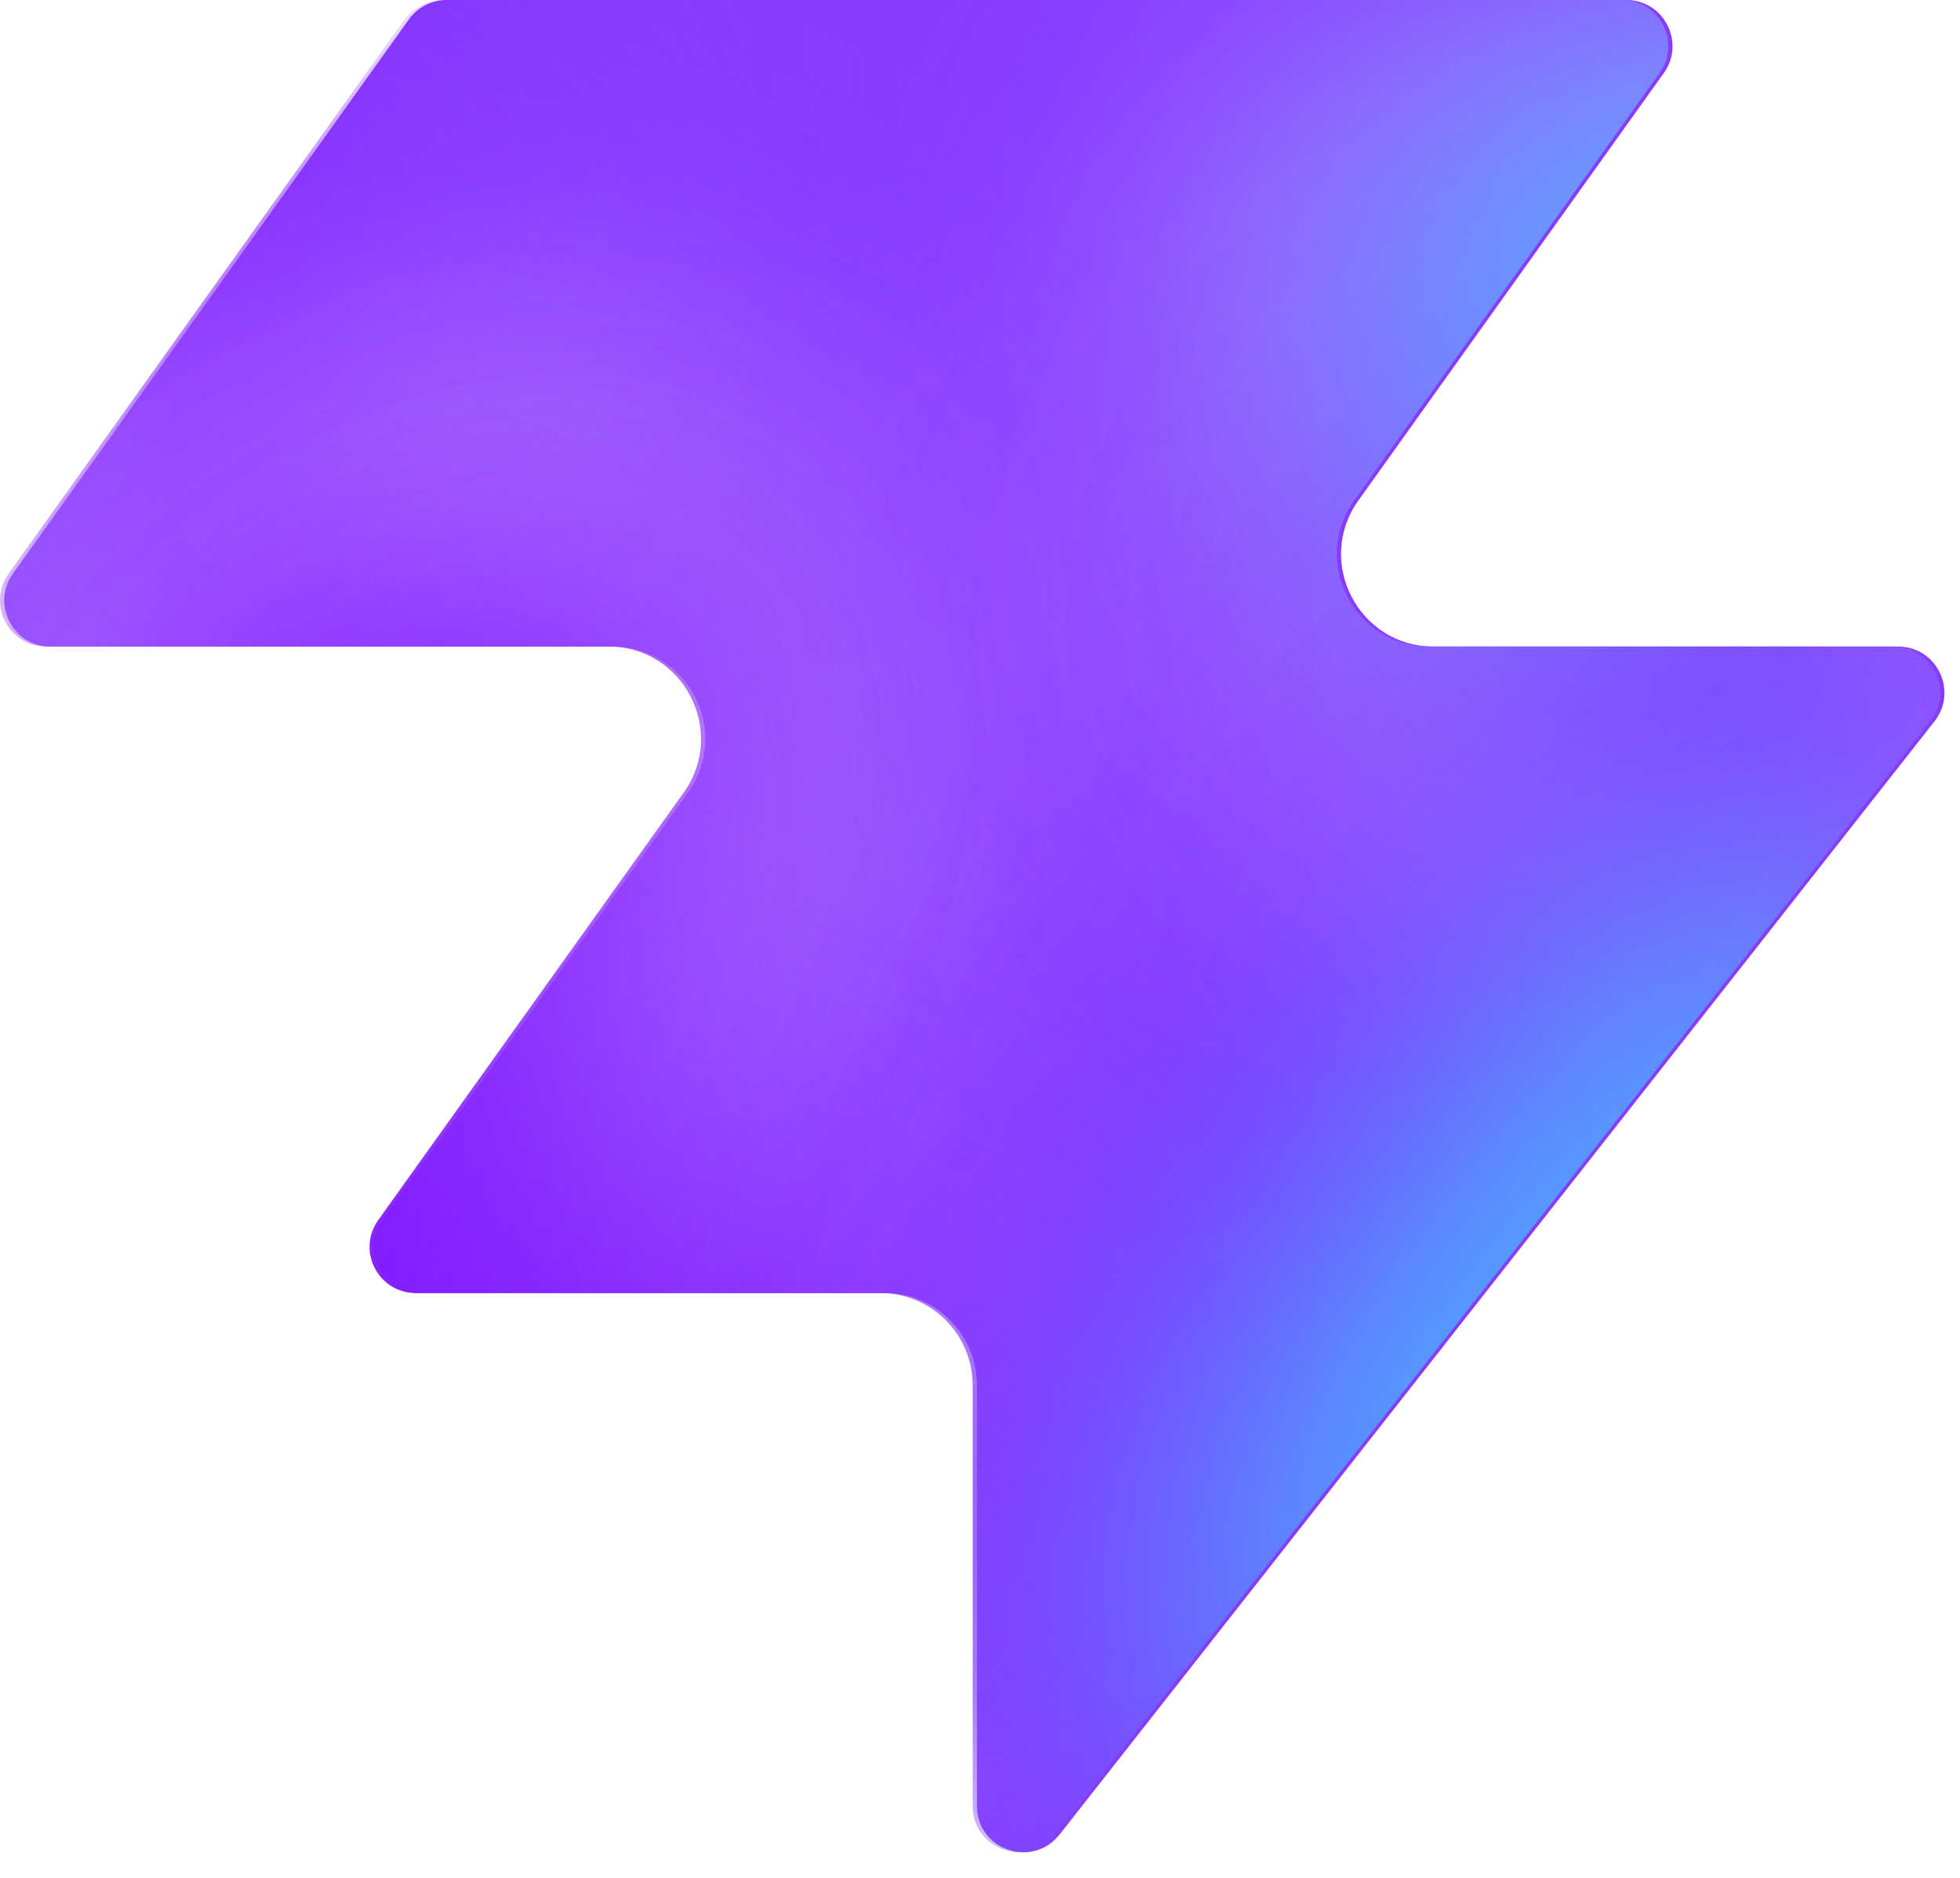
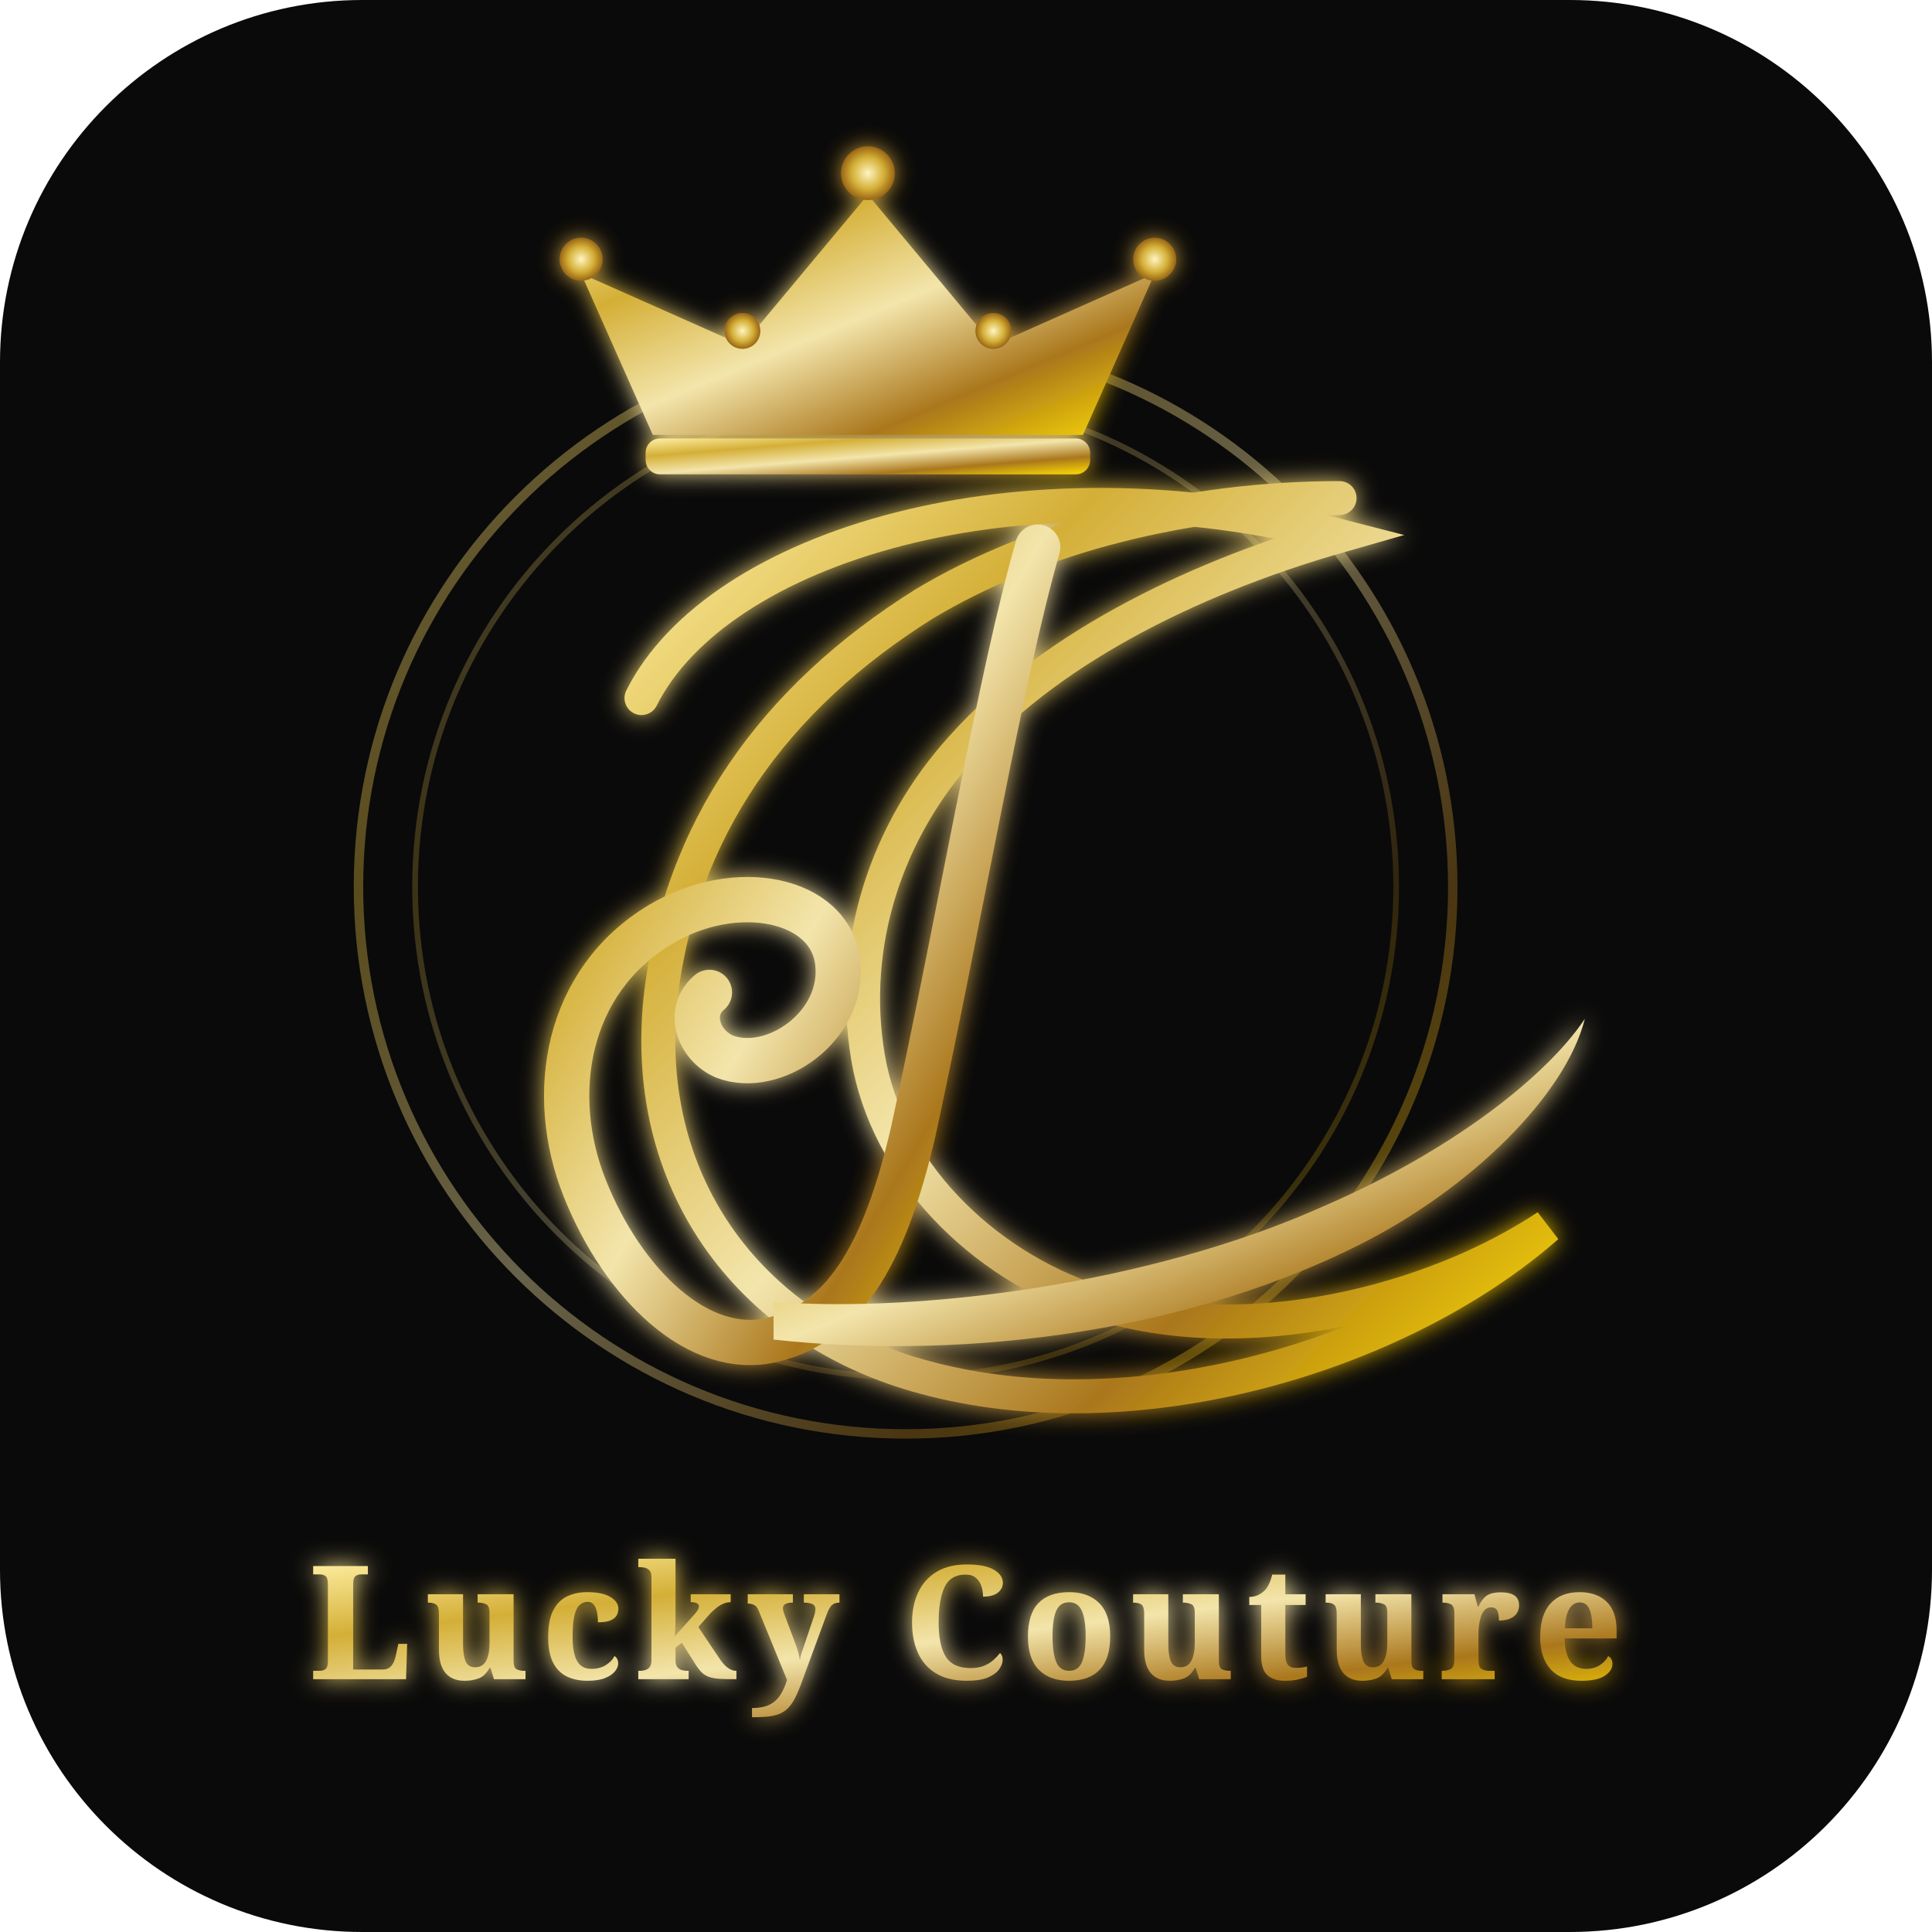
- <svg xmlns="http://www.w3.org/2000/svg" width="48" height="46" fill="none" viewBox="0 0 48 46">
-   <path fill="#863bff" d="M25.946 44.938c-.664.845-2.021.375-2.021-.698V33.937a2.26 2.26 0 0 0-2.262-2.262H10.287c-.92 0-1.456-1.04-.92-1.788l7.48-10.471c1.07-1.497 0-3.578-1.842-3.578H1.237c-.92 0-1.456-1.04-.92-1.788L10.013.474c.214-.297.556-.474.92-.474h28.894c.92 0 1.456 1.04.92 1.788l-7.48 10.471c-1.07 1.498 0 3.579 1.842 3.579h11.377c.943 0 1.473 1.088.89 1.83L25.947 44.94z" style="fill:#863bff;fill:color(display-p3 .525 .23 1);fill-opacity:1" />
-   <mask id="a" width="48" height="46" x="0" y="0" maskUnits="userSpaceOnUse" style="mask-type:alpha">
-     <path fill="#000" d="M25.842 44.938c-.664.844-2.021.375-2.021-.698V33.937a2.26 2.26 0 0 0-2.262-2.262H10.183c-.92 0-1.456-1.04-.92-1.788l7.48-10.471c1.07-1.498 0-3.579-1.842-3.579H1.133c-.92 0-1.456-1.04-.92-1.787L9.91.473c.214-.297.556-.474.92-.474h28.894c.92 0 1.456 1.04.92 1.788l-7.48 10.471c-1.07 1.498 0 3.578 1.842 3.578h11.377c.943 0 1.473 1.088.89 1.832L25.843 44.94z" style="fill:#000;fill-opacity:1" />
-   </mask>
-   <g mask="url(#a)">
-     <g filter="url(#b)">
-       <ellipse cx="5.508" cy="14.704" fill="#ede6ff" rx="5.508" ry="14.704" style="fill:#ede6ff;fill:color(display-p3 .927 .903 1);fill-opacity:1" transform="matrix(.00324 1 1 -.00324 -4.47 31.516)" />
-     </g>
-     <g filter="url(#c)">
-       <ellipse cx="10.399" cy="29.851" fill="#ede6ff" rx="10.399" ry="29.851" style="fill:#ede6ff;fill:color(display-p3 .927 .903 1);fill-opacity:1" transform="matrix(.00324 1 1 -.00324 -39.328 7.883)" />
-     </g>
-     <g filter="url(#d)">
-       <ellipse cx="5.508" cy="30.487" fill="#7e14ff" rx="5.508" ry="30.487" style="fill:#7e14ff;fill:color(display-p3 .492 .077 1);fill-opacity:1" transform="rotate(89.814 -25.913 -14.639)scale(1 -1)" />
-     </g>
-     <g filter="url(#e)">
-       <ellipse cx="5.508" cy="30.599" fill="#7e14ff" rx="5.508" ry="30.599" style="fill:#7e14ff;fill:color(display-p3 .492 .077 1);fill-opacity:1" transform="rotate(89.814 -32.644 -3.334)scale(1 -1)" />
-     </g>
-     <g filter="url(#f)">
-       <ellipse cx="5.508" cy="30.599" fill="#7e14ff" rx="5.508" ry="30.599" style="fill:#7e14ff;fill:color(display-p3 .492 .077 1);fill-opacity:1" transform="matrix(.00324 1 1 -.00324 -34.34 30.47)" />
-     </g>
-     <g filter="url(#g)">
-       <ellipse cx="14.072" cy="22.078" fill="#ede6ff" rx="14.072" ry="22.078" style="fill:#ede6ff;fill:color(display-p3 .927 .903 1);fill-opacity:1" transform="rotate(93.35 24.506 48.493)scale(-1 1)" />
-     </g>
-     <g filter="url(#h)">
-       <ellipse cx="3.47" cy="21.501" fill="#7e14ff" rx="3.47" ry="21.501" style="fill:#7e14ff;fill:color(display-p3 .492 .077 1);fill-opacity:1" transform="rotate(89.009 28.708 47.59)scale(-1 1)" />
-     </g>
-     <g filter="url(#i)">
-       <ellipse cx="3.47" cy="21.501" fill="#7e14ff" rx="3.47" ry="21.501" style="fill:#7e14ff;fill:color(display-p3 .492 .077 1);fill-opacity:1" transform="rotate(89.009 28.708 47.59)scale(-1 1)" />
-     </g>
-     <g filter="url(#j)">
-       <ellipse cx=".387" cy="8.972" fill="#7e14ff" rx="4.407" ry="29.108" style="fill:#7e14ff;fill:color(display-p3 .492 .077 1);fill-opacity:1" transform="rotate(39.51 .387 8.972)" />
-     </g>
-     <g filter="url(#k)">
-       <ellipse cx="47.523" cy="-6.092" fill="#7e14ff" rx="4.407" ry="29.108" style="fill:#7e14ff;fill:color(display-p3 .492 .077 1);fill-opacity:1" transform="rotate(37.892 47.523 -6.092)" />
-     </g>
-     <g filter="url(#l)">
-       <ellipse cx="41.412" cy="6.333" fill="#47bfff" rx="5.971" ry="9.665" style="fill:#47bfff;fill:color(display-p3 .28 .748 1);fill-opacity:1" transform="rotate(37.892 41.412 6.333)" />
-     </g>
-     <g filter="url(#m)">
-       <ellipse cx="-1.879" cy="38.332" fill="#7e14ff" rx="4.407" ry="29.108" style="fill:#7e14ff;fill:color(display-p3 .492 .077 1);fill-opacity:1" transform="rotate(37.892 -1.88 38.332)" />
-     </g>
-     <g filter="url(#n)">
-       <ellipse cx="-1.879" cy="38.332" fill="#7e14ff" rx="4.407" ry="29.108" style="fill:#7e14ff;fill:color(display-p3 .492 .077 1);fill-opacity:1" transform="rotate(37.892 -1.88 38.332)" />
-     </g>
-     <g filter="url(#o)">
-       <ellipse cx="35.651" cy="29.907" fill="#7e14ff" rx="4.407" ry="29.108" style="fill:#7e14ff;fill:color(display-p3 .492 .077 1);fill-opacity:1" transform="rotate(37.892 35.651 29.907)" />
-     </g>
-     <g filter="url(#p)">
-       <ellipse cx="38.418" cy="32.4" fill="#47bfff" rx="5.971" ry="15.297" style="fill:#47bfff;fill:color(display-p3 .28 .748 1);fill-opacity:1" transform="rotate(37.892 38.418 32.4)" />
-     </g>
-   </g>
+ <svg xmlns="http://www.w3.org/2000/svg" viewBox="0 0 512 512" width="512" height="512">
  <defs>
-     <filter id="b" width="60.045" height="41.654" x="-19.77" y="16.149" color-interpolation-filters="sRGB" filterUnits="userSpaceOnUse">
-       <feFlood flood-opacity="0" result="BackgroundImageFix" />
-       <feBlend in="SourceGraphic" in2="BackgroundImageFix" result="shape" />
-       <feGaussianBlur result="effect1_foregroundBlur_2002_17158" stdDeviation="7.659" />
-     </filter>
-     <filter id="c" width="90.34" height="51.437" x="-54.613" y="-7.533" color-interpolation-filters="sRGB" filterUnits="userSpaceOnUse">
-       <feFlood flood-opacity="0" result="BackgroundImageFix" />
-       <feBlend in="SourceGraphic" in2="BackgroundImageFix" result="shape" />
-       <feGaussianBlur result="effect1_foregroundBlur_2002_17158" stdDeviation="7.659" />
-     </filter>
-     <filter id="d" width="79.355" height="29.4" x="-49.64" y="2.03" color-interpolation-filters="sRGB" filterUnits="userSpaceOnUse">
-       <feFlood flood-opacity="0" result="BackgroundImageFix" />
-       <feBlend in="SourceGraphic" in2="BackgroundImageFix" result="shape" />
-       <feGaussianBlur result="effect1_foregroundBlur_2002_17158" stdDeviation="4.596" />
-     </filter>
-     <filter id="e" width="79.579" height="29.4" x="-45.045" y="20.029" color-interpolation-filters="sRGB" filterUnits="userSpaceOnUse">
-       <feFlood flood-opacity="0" result="BackgroundImageFix" />
-       <feBlend in="SourceGraphic" in2="BackgroundImageFix" result="shape" />
-       <feGaussianBlur result="effect1_foregroundBlur_2002_17158" stdDeviation="4.596" />
-     </filter>
-     <filter id="f" width="79.579" height="29.4" x="-43.513" y="21.178" color-interpolation-filters="sRGB" filterUnits="userSpaceOnUse">
-       <feFlood flood-opacity="0" result="BackgroundImageFix" />
-       <feBlend in="SourceGraphic" in2="BackgroundImageFix" result="shape" />
-       <feGaussianBlur result="effect1_foregroundBlur_2002_17158" stdDeviation="4.596" />
-     </filter>
-     <filter id="g" width="74.749" height="58.852" x="15.756" y="-17.901" color-interpolation-filters="sRGB" filterUnits="userSpaceOnUse">
-       <feFlood flood-opacity="0" result="BackgroundImageFix" />
-       <feBlend in="SourceGraphic" in2="BackgroundImageFix" result="shape" />
-       <feGaussianBlur result="effect1_foregroundBlur_2002_17158" stdDeviation="7.659" />
-     </filter>
-     <filter id="h" width="61.377" height="25.362" x="23.548" y="2.284" color-interpolation-filters="sRGB" filterUnits="userSpaceOnUse">
-       <feFlood flood-opacity="0" result="BackgroundImageFix" />
-       <feBlend in="SourceGraphic" in2="BackgroundImageFix" result="shape" />
-       <feGaussianBlur result="effect1_foregroundBlur_2002_17158" stdDeviation="4.596" />
-     </filter>
-     <filter id="i" width="61.377" height="25.362" x="23.548" y="2.284" color-interpolation-filters="sRGB" filterUnits="userSpaceOnUse">
-       <feFlood flood-opacity="0" result="BackgroundImageFix" />
-       <feBlend in="SourceGraphic" in2="BackgroundImageFix" result="shape" />
-       <feGaussianBlur result="effect1_foregroundBlur_2002_17158" stdDeviation="4.596" />
-     </filter>
-     <filter id="j" width="56.045" height="63.649" x="-27.636" y="-22.853" color-interpolation-filters="sRGB" filterUnits="userSpaceOnUse">
-       <feFlood flood-opacity="0" result="BackgroundImageFix" />
-       <feBlend in="SourceGraphic" in2="BackgroundImageFix" result="shape" />
-       <feGaussianBlur result="effect1_foregroundBlur_2002_17158" stdDeviation="4.596" />
-     </filter>
-     <filter id="k" width="54.814" height="64.646" x="20.116" y="-38.415" color-interpolation-filters="sRGB" filterUnits="userSpaceOnUse">
-       <feFlood flood-opacity="0" result="BackgroundImageFix" />
-       <feBlend in="SourceGraphic" in2="BackgroundImageFix" result="shape" />
-       <feGaussianBlur result="effect1_foregroundBlur_2002_17158" stdDeviation="4.596" />
-     </filter>
-     <filter id="l" width="33.541" height="35.313" x="24.641" y="-11.323" color-interpolation-filters="sRGB" filterUnits="userSpaceOnUse">
-       <feFlood flood-opacity="0" result="BackgroundImageFix" />
-       <feBlend in="SourceGraphic" in2="BackgroundImageFix" result="shape" />
-       <feGaussianBlur result="effect1_foregroundBlur_2002_17158" stdDeviation="4.596" />
-     </filter>
-     <filter id="m" width="54.814" height="64.646" x="-29.286" y="6.009" color-interpolation-filters="sRGB" filterUnits="userSpaceOnUse">
-       <feFlood flood-opacity="0" result="BackgroundImageFix" />
-       <feBlend in="SourceGraphic" in2="BackgroundImageFix" result="shape" />
-       <feGaussianBlur result="effect1_foregroundBlur_2002_17158" stdDeviation="4.596" />
-     </filter>
-     <filter id="n" width="54.814" height="64.646" x="-29.286" y="6.009" color-interpolation-filters="sRGB" filterUnits="userSpaceOnUse">
-       <feFlood flood-opacity="0" result="BackgroundImageFix" />
-       <feBlend in="SourceGraphic" in2="BackgroundImageFix" result="shape" />
-       <feGaussianBlur result="effect1_foregroundBlur_2002_17158" stdDeviation="4.596" />
-     </filter>
-     <filter id="o" width="54.814" height="64.646" x="8.244" y="-2.416" color-interpolation-filters="sRGB" filterUnits="userSpaceOnUse">
-       <feFlood flood-opacity="0" result="BackgroundImageFix" />
-       <feBlend in="SourceGraphic" in2="BackgroundImageFix" result="shape" />
-       <feGaussianBlur result="effect1_foregroundBlur_2002_17158" stdDeviation="4.596" />
-     </filter>
-     <filter id="p" width="39.409" height="43.623" x="18.713" y="10.588" color-interpolation-filters="sRGB" filterUnits="userSpaceOnUse">
-       <feFlood flood-opacity="0" result="BackgroundImageFix" />
-       <feBlend in="SourceGraphic" in2="BackgroundImageFix" result="shape" />
-       <feGaussianBlur result="effect1_foregroundBlur_2002_17158" stdDeviation="4.596" />
+     <linearGradient id="goldGrad" x1="0%" y1="0%" x2="100%" y2="100%">
+       <stop offset="0%" stop-color="#FFF0A5" />
+       <stop offset="25%" stop-color="#D4AF37" />
+       <stop offset="50%" stop-color="#F3E5AB" />
+       <stop offset="75%" stop-color="#AA771C" />
+       <stop offset="100%" stop-color="#FFDF00" />
+     </linearGradient>
+     <radialGradient id="goldRadial" cx="50%" cy="50%" r="50%">
+       <stop offset="0%" stop-color="#FFF5C0" />
+       <stop offset="60%" stop-color="#D4AF37" />
+       <stop offset="100%" stop-color="#996515" />
+     </radialGradient>
+     <filter id="goldGlow" x="-20%" y="-20%" width="140%" height="140%">
+       <feGaussianBlur stdDeviation="3" result="blur" />
+       <feComposite in="SourceGraphic" in2="blur" operator="over" />
    </filter>
  </defs>
+   <rect width="512" height="512" rx="96" fill="#0a0a0a" />
+   <circle cx="240" cy="235" r="145" fill="none" stroke="url(#goldGrad)" stroke-width="2.5" opacity="0.4" />
+   <circle cx="240" cy="235" r="130" fill="none" stroke="url(#goldGrad)" stroke-width="1.5" opacity="0.25" />
+   <g transform="translate(230, 82) scale(0.95)" filter="url(#goldGlow)">
+     <path d="M-60,35 L-80,-10 L-35,10 L0,-32 L35,10 L80,-10 L60,35 Z" fill="url(#goldGrad)" />
+     <circle cx="-80" cy="-14" r="6" fill="url(#goldRadial)" />
+     <circle cx="-35" cy="6" r="5" fill="url(#goldRadial)" />
+     <circle cx="0" cy="-38" r="7.5" fill="url(#goldRadial)" />
+     <circle cx="35" cy="6" r="5" fill="url(#goldRadial)" />
+     <circle cx="80" cy="-14" r="6" fill="url(#goldRadial)" />
+     <rect x="-62" y="36" width="124" height="10" rx="4" fill="url(#goldGrad)" />
+   </g>
+   <g filter="url(#goldGlow)">
+     <path d="M 170 185 C 190 145, 270 120, 355 142 C 320 152, 280 170, 255 198 C 235 220, 225 250, 230 280 C 235 310, 260 335, 290 345 C 330 358, 380 345, 410 325 C 370 360, 300 380, 245 365 C 200 353, 170 315, 175 265 C 180 220, 205 185, 245 160 C 275 142, 315 132, 355 132" fill="none" stroke="url(#goldGrad)" stroke-width="9" stroke-linecap="round" />
+     <path d="M 275 145 C 265 180, 255 240, 242 300 C 235 330, 225 350, 205 355 C 185 360, 165 340, 155 315 C 145 290, 150 260, 175 245 C 195 233, 220 238, 222 255 C 224 272, 205 285, 192 280 C 185 277, 182 268, 188 263" fill="none" stroke="url(#goldGrad)" stroke-width="12" stroke-linecap="round" />
+     <path d="M 205 355 C 250 360, 310 355, 360 330 C 390 315, 415 290, 420 270 C 410 285, 385 305, 350 320 C 305 340, 245 348, 205 345" fill="url(#goldGrad)" />
+   </g>
+   <text x="256" y="445" font-family="'Playfair Display', 'Cinzel', 'Georgia', serif" font-size="42" font-weight="700" letter-spacing="3" fill="url(#goldGrad)" text-anchor="middle" filter="url(#goldGlow)">
+     Lucky Couture
+   </text>
</svg>
